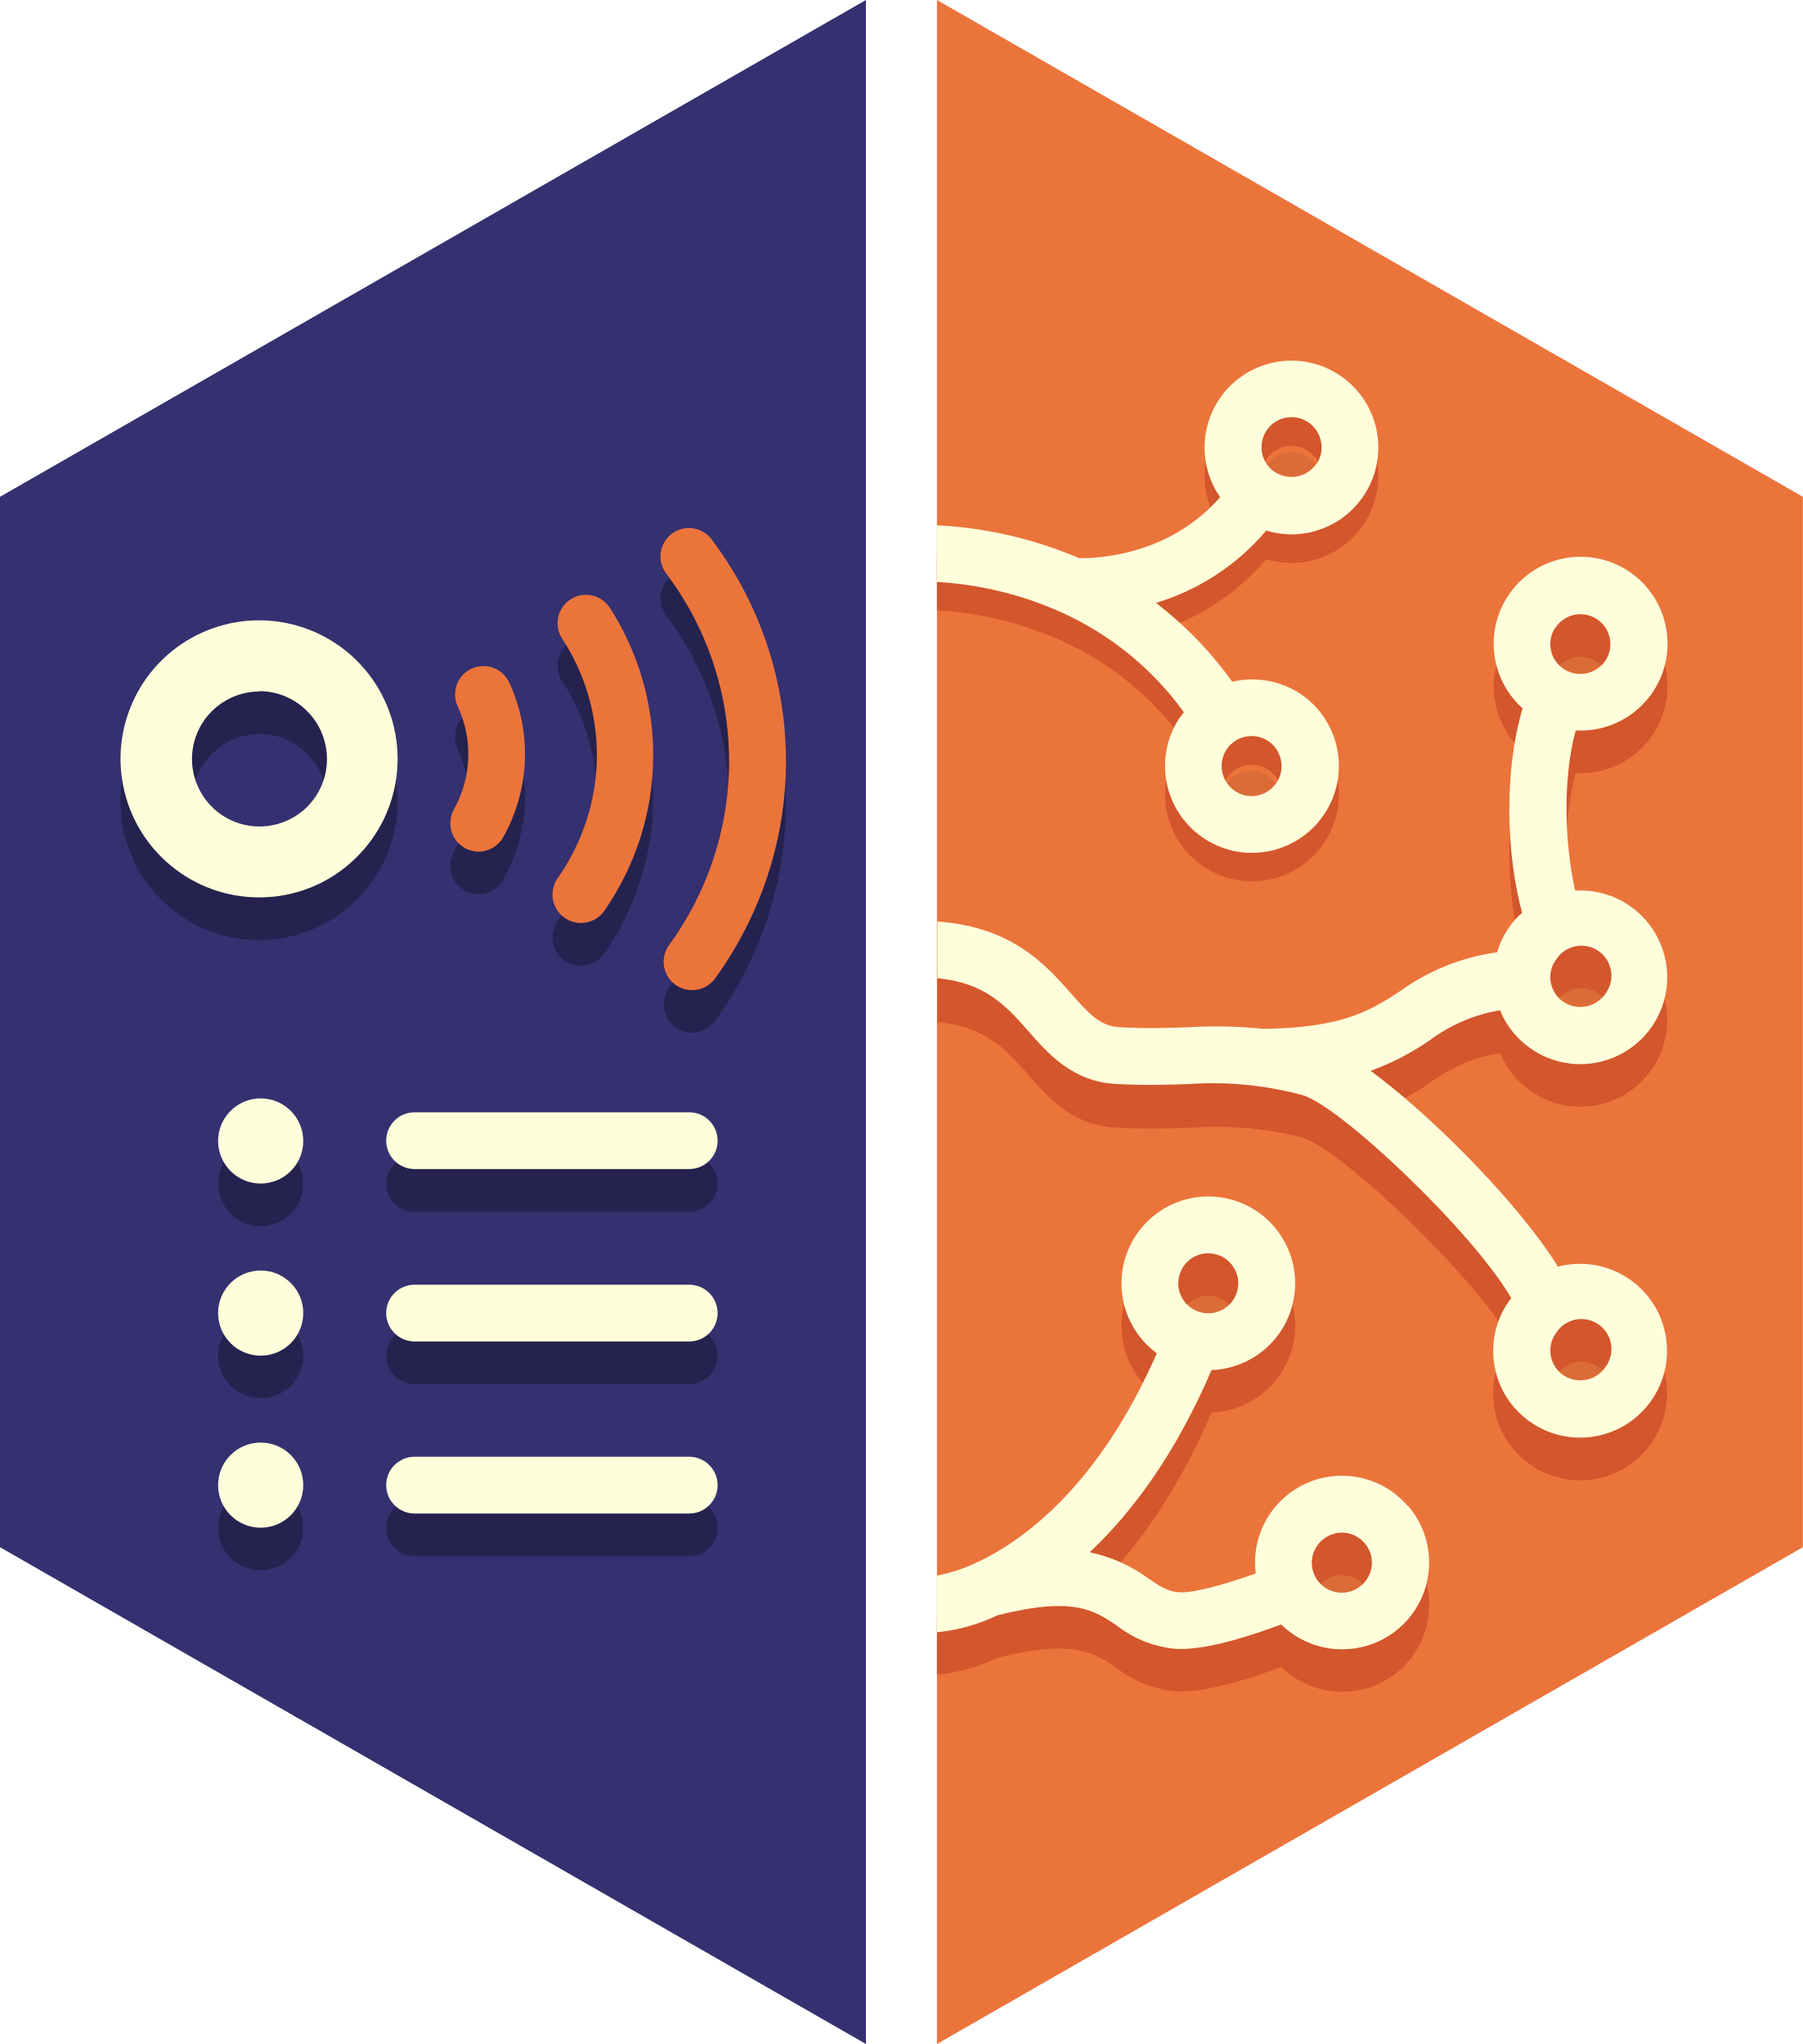
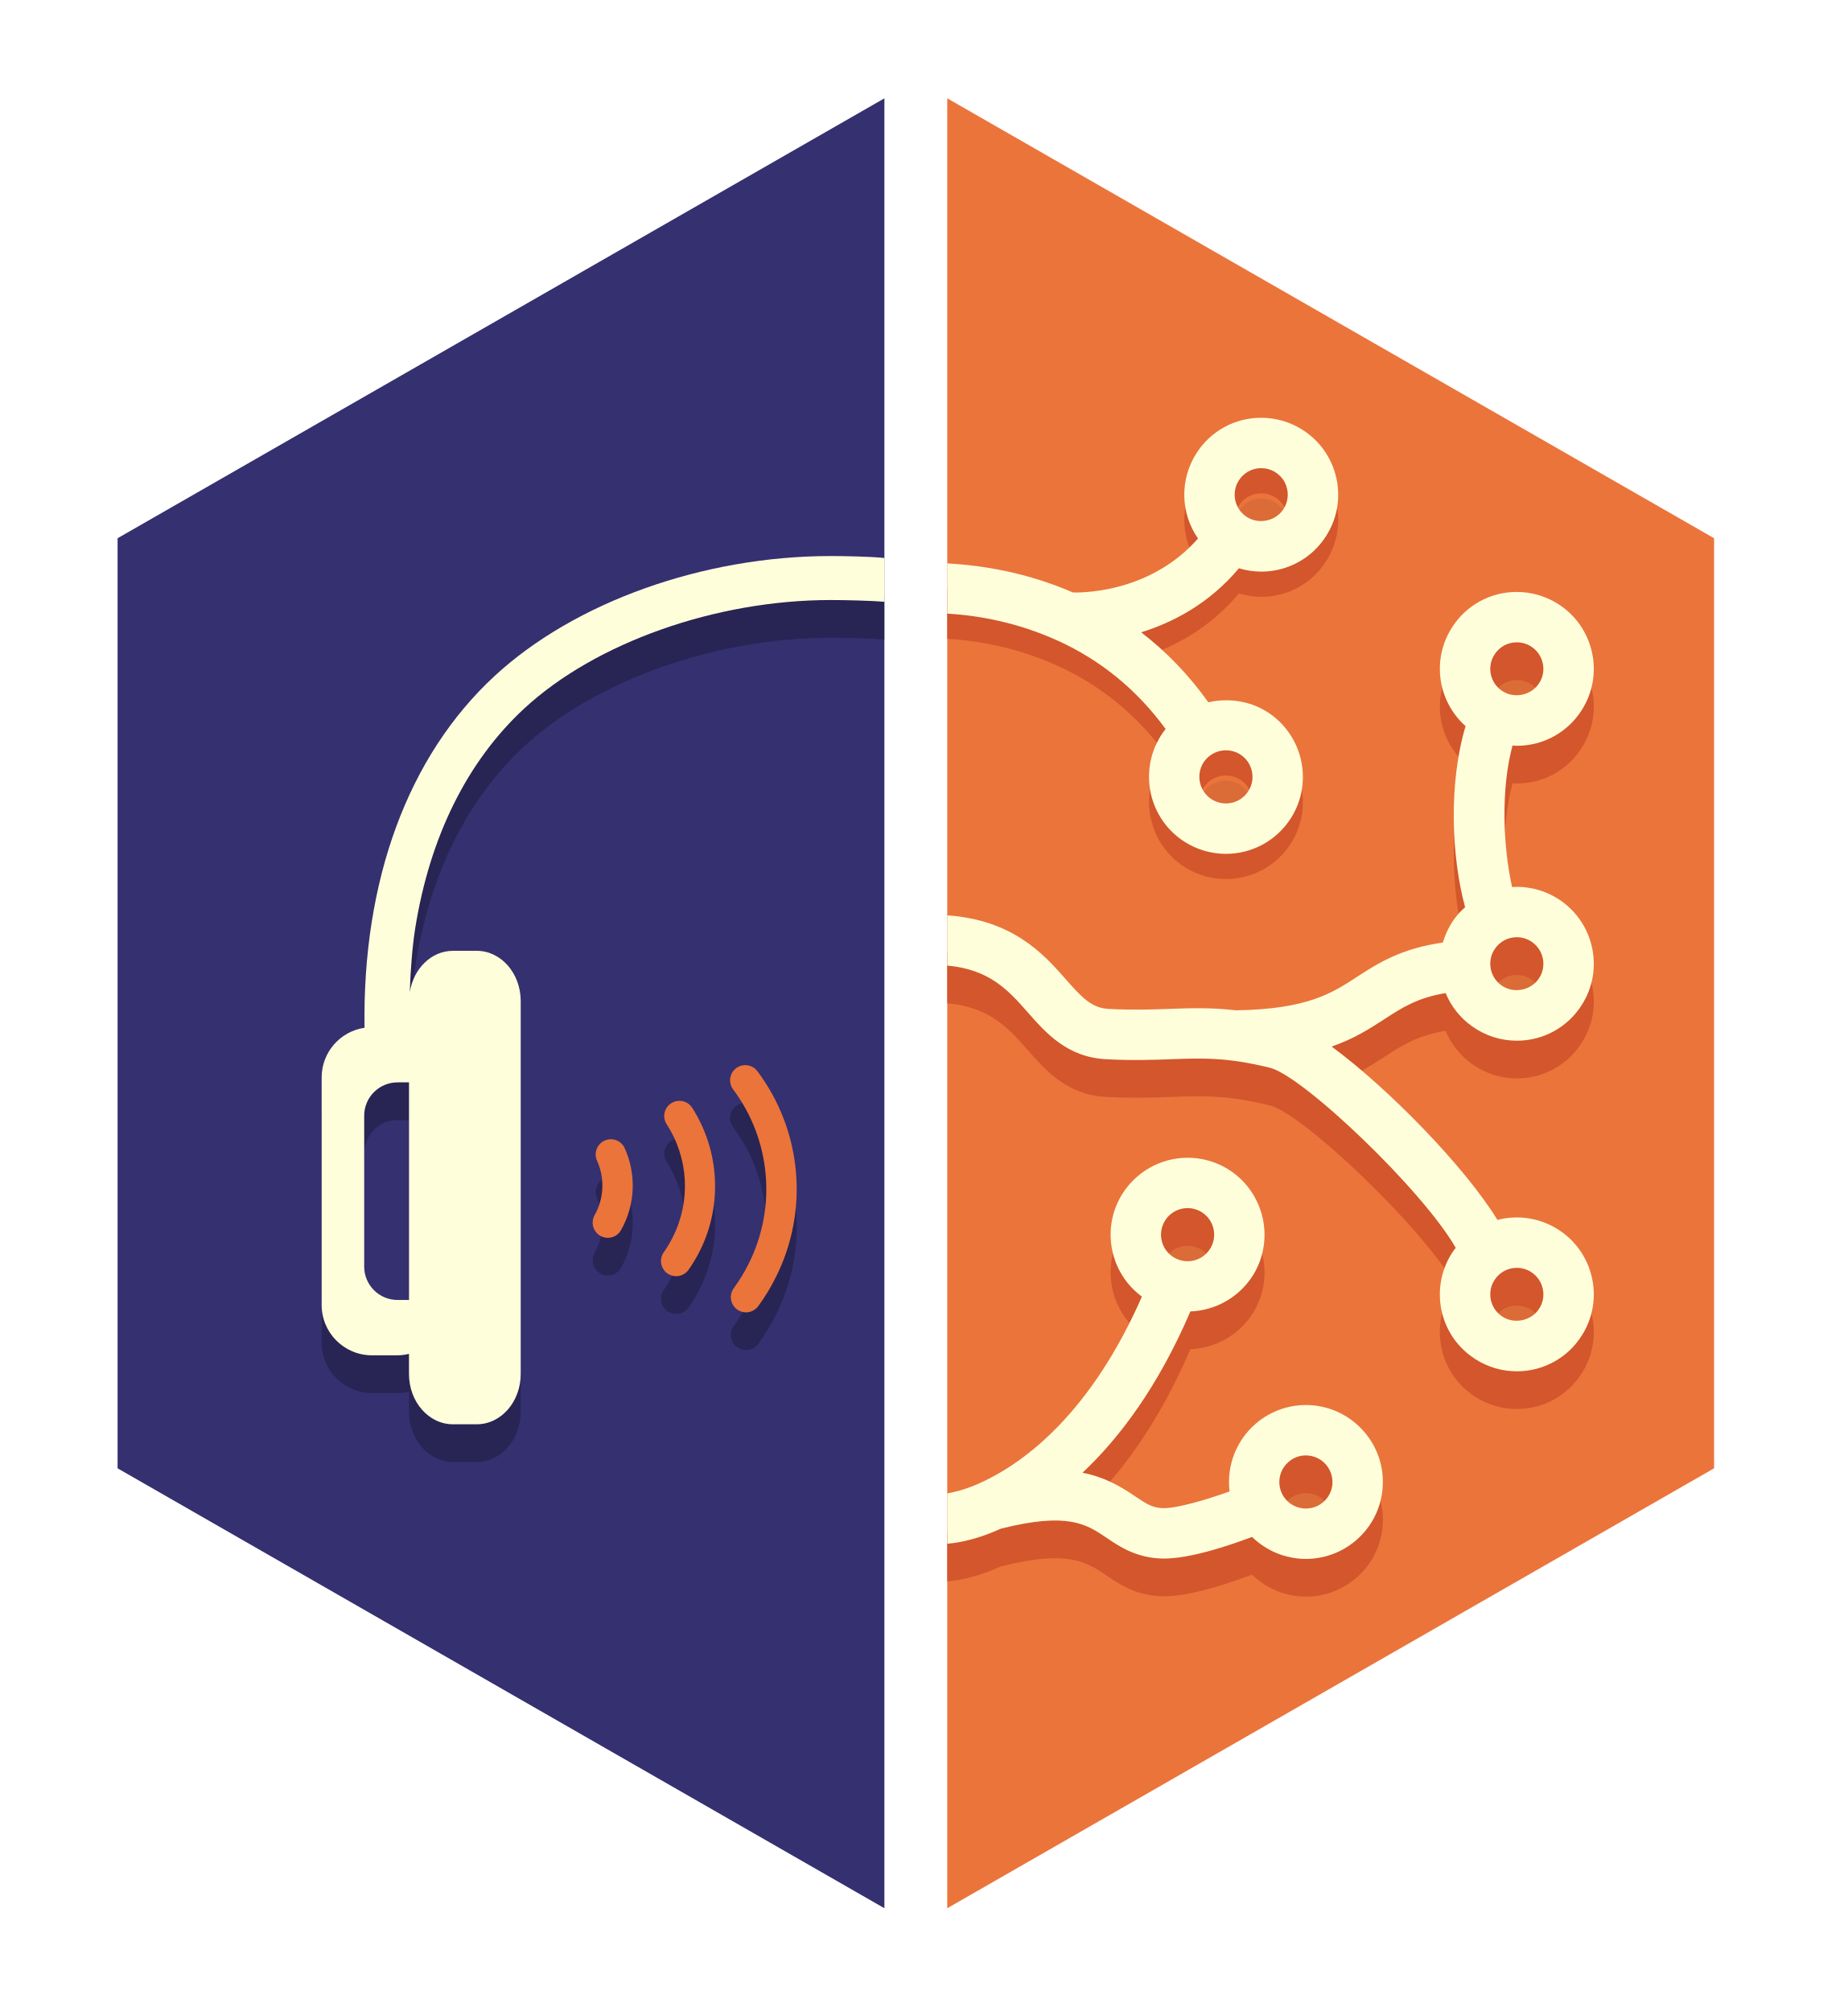
- <svg xmlns="http://www.w3.org/2000/svg" viewBox="0 0 245.18 278">
-   <defs>
-     <style>.cls-1{fill:#eb743b;}.cls-2{fill:#353070;}.cls-3{opacity:0.07;}.cls-4{fill:#d3562c;}.cls-5{fill:#fffedb;}.cls-6{opacity:0.3;}</style>
-   </defs>
-   <g id="Layer_2" data-name="Layer 2">
-     <g id="Layer_1-2" data-name="Layer 1">
-       <g id="g3550">
-         <g id="g3552">
-           <polygon id="polygon3554" class="cls-1" points="245.18 210.43 245.18 67.57 127.42 0 127.42 278 245.18 210.43" />
-           <polygon id="polygon3556" class="cls-2" points="0 210.43 117.76 278 117.76 0 0 67.57 0 210.43" />
-           <g id="g3558">
-             <g id="g3560" class="cls-3">
-               <path id="path3562" d="M160.82,177.1a4.08,4.08,0,1,1-.45,3.09A4.06,4.06,0,0,1,160.82,177.1Zm24.33,43.17a4,4,0,0,1-2.65,1,4.07,4.07,0,0,1-2.66-7.17,4,4,0,0,1,2.65-1,4.08,4.08,0,0,1,2.66,7.18Z" />
-               <path id="path3564" d="M144.79,88.05l.41.09Z" />
-               <path id="path3566" d="M166.76,106.68a4,4,0,0,1,1.3-1.28A4.08,4.08,0,1,1,170.2,113a4.06,4.06,0,0,1-2.17-.63A4.11,4.11,0,0,1,166.76,106.68Zm12.32-39A4.14,4.14,0,0,1,173.45,69l-.19-.12a4.08,4.08,0,1,1,6.35-4.2A4,4,0,0,1,179.08,67.7Z" />
-               <path id="path3568" d="M211.45,90.1a4.07,4.07,0,1,1,6.88,4.36,4.13,4.13,0,0,1-5.62,1.26l-.18-.12A4.06,4.06,0,0,1,211.45,90.1Zm0,45.3a4.08,4.08,0,1,1,6.88,4.36,4.14,4.14,0,0,1-5.62,1.26l-.18-.12A4.06,4.06,0,0,1,211.45,135.39Zm0,50.78a4.08,4.08,0,1,1,6.88,4.36,4.14,4.14,0,0,1-5.62,1.26l-.18-.12A4.06,4.06,0,0,1,211.45,186.17Z" />
-               <path id="path3570" d="M191.46,204.84A11.81,11.81,0,0,0,170.77,214c-3.76,1.35-8.22,2.64-10.29,2.57-1.58-.08-2.51-.67-4.29-1.88a20.67,20.67,0,0,0-8-3.57c5.67-5.33,11.6-13.19,16.57-24.78a11.81,11.81,0,1,0-10.58-17.85,11.82,11.82,0,0,0,3.14,15.57c-7.82,17.8-17.8,25.25-24.26,28.35a3.81,3.81,0,0,0-.7.32,21.83,21.83,0,0,1-4.94,1.56V222a24.29,24.29,0,0,0,8.2-2.3c10.32-2.62,13.2-.68,16.23,1.37a15.2,15.2,0,0,0,8.23,3.2l.6,0c4.07,0,10-2,13.55-3.33a11.84,11.84,0,0,0,8.27,3.38h0a11.81,11.81,0,0,0,9-19.51Zm-30.65-32.39a4.08,4.08,0,1,1-.45,3.09A4.06,4.06,0,0,1,160.82,172.45Zm24.33,43.17a4,4,0,0,1-2.65,1,4.07,4.07,0,0,1-2.66-7.17,4,4,0,0,1,2.65-1,4.08,4.08,0,0,1,2.66,7.18Z" />
-               <path id="path3572" d="M144.79,83.41l.41.09Z" />
-               <path id="path3574" d="M187.17,58.31a11.82,11.82,0,1,0-21.24,9.31c-7,8-16.81,8.33-19.19,8.29a56.28,56.28,0,0,0-19.32-4.47v7.71a47.84,47.84,0,0,1,16.89,4.12h0A41.68,41.68,0,0,1,161,96.87a12.18,12.18,0,0,0-.74,1,11.82,11.82,0,1,0,16.31-3.69,12,12,0,0,0-9-1.46A50.16,50.16,0,0,0,157.2,82a31.55,31.55,0,0,0,15-9.84,11.86,11.86,0,0,0,3.42.52,11.82,11.82,0,0,0,11.54-14.39ZM166.76,102a4,4,0,0,1,1.3-1.28,4.08,4.08,0,1,1,2.14,7.55,4.06,4.06,0,0,1-2.17-.63A4.11,4.11,0,0,1,166.76,102Zm12.32-39a4.14,4.14,0,0,1-5.62,1.26l-.19-.12a4.08,4.08,0,1,1,6.35-4.2A4,4,0,0,1,179.08,63.06Z" />
-               <path id="path3576" d="M204,137.43a11.66,11.66,0,0,0,4.07,5.11l.55.37a11.81,11.81,0,1,0,6.31-21.8c-.24,0-.48,0-.72,0-1.37-6.09-1.77-15,.07-21.75.22,0,.43,0,.65,0a11.82,11.82,0,1,0-8-3.14l.14.11c-2.6,8.72-2.21,19.93-.07,27.83-.28.25-.57.49-.82.77a12,12,0,0,0-1.22,1.59,11.9,11.9,0,0,0-1.37,3,29.36,29.36,0,0,0-13.17,5.27c-3.93,2.56-7.65,5-18.6,5.14a63,63,0,0,0-10.21-.22c-2.76.1-5.62.2-9.36,0-2.58-.14-4.06-1.7-6.68-4.68-3.48-4-8.15-9-18.09-9.7v7.72c6.36.58,9.26,3.64,12.27,7.08,2.87,3.27,6.13,7,12.08,7.3,4.09.22,7.26.1,10.05,0A46.72,46.72,0,0,1,177,148.91c5,1.24,23.36,18.67,28.52,27.65-.21.27-.42.54-.61.84A11.78,11.78,0,0,0,208,193.32l.55.37a11.82,11.82,0,1,0,6.31-21.8,11.93,11.93,0,0,0-3,.38c-4.94-8.08-16.7-20.18-25.46-26.63a35.18,35.18,0,0,0,8.13-4.22,21.93,21.93,0,0,1,9.38-4Zm7.49-52a4.07,4.07,0,1,1,6.88,4.36,4.13,4.13,0,0,1-5.62,1.26l-.18-.12A4.06,4.06,0,0,1,211.45,85.45Zm0,45.3a4.08,4.08,0,1,1,6.88,4.36,4.14,4.14,0,0,1-5.62,1.26l-.18-.12A4.06,4.06,0,0,1,211.45,130.75Zm0,50.78a4.08,4.08,0,1,1,6.88,4.36,4.14,4.14,0,0,1-5.62,1.26l-.18-.12A4.06,4.06,0,0,1,211.45,181.53Z" />
-             </g>
-             <g id="g3578">
-               <g id="g3580">
-                 <path id="path3582" class="cls-4" d="M191.46,210.63a11.81,11.81,0,0,0-20.69,9.14c-3.76,1.35-8.22,2.64-10.29,2.57-1.58-.08-2.51-.67-4.29-1.88a20.67,20.67,0,0,0-8-3.57c5.67-5.33,11.6-13.19,16.57-24.78a11.81,11.81,0,1,0-10.58-17.85,11.82,11.82,0,0,0,3.14,15.57c-7.82,17.8-17.8,25.25-24.26,28.35a3.81,3.81,0,0,0-.7.32,21.83,21.83,0,0,1-4.94,1.56v7.72a24.29,24.29,0,0,0,8.2-2.3c10.32-2.62,13.2-.68,16.23,1.37a15.2,15.2,0,0,0,8.23,3.2l.6,0c4.07,0,10-2,13.55-3.33a11.84,11.84,0,0,0,8.27,3.38h0a11.81,11.81,0,0,0,9-19.51Zm-30.65-32.39a4.08,4.08,0,1,1-.45,3.09A4.06,4.06,0,0,1,160.82,178.24Zm24.33,43.17a4,4,0,0,1-2.65,1,4.07,4.07,0,0,1-2.66-7.17,4,4,0,0,1,2.65-1,4.08,4.08,0,0,1,2.66,7.18Z" />
-                 <path id="path3584" d="M144.79,88.05l.41.09Z" />
-                 <path id="path3586" class="cls-4" d="M187.17,62.18a11.82,11.82,0,1,0-21.24,9.31c-7,8-16.81,8.33-19.19,8.29a56.28,56.28,0,0,0-19.32-4.47V83a47.92,47.92,0,0,1,16.89,4.12h0A41.68,41.68,0,0,1,161,100.74a12.18,12.18,0,0,0-.74,1,11.82,11.82,0,1,0,16.31-3.69,12,12,0,0,0-9-1.46A50.16,50.16,0,0,0,157.2,85.89a31.55,31.55,0,0,0,15-9.84,11.86,11.86,0,0,0,3.42.52,11.82,11.82,0,0,0,11.54-14.39ZM166.76,105.9a4,4,0,0,1,1.3-1.28,4.08,4.08,0,1,1,2.14,7.55,4.06,4.06,0,0,1-2.17-.63A4.11,4.11,0,0,1,166.76,105.9Zm12.32-39a4.14,4.14,0,0,1-5.62,1.26l-.19-.12a4.08,4.08,0,1,1,6.35-4.2A4,4,0,0,1,179.08,66.93Z" />
-                 <path id="path3588" class="cls-4" d="M204,143.22a11.66,11.66,0,0,0,4.07,5.11l.55.37a11.81,11.81,0,1,0,6.31-21.8c-.24,0-.48,0-.72,0-1.37-6.09-1.77-15,.07-21.75.22,0,.43,0,.65,0a11.82,11.82,0,1,0-8-3.14l.14.11c-2.6,8.72-2.21,19.93-.07,27.83-.28.25-.57.49-.82.77a12,12,0,0,0-1.22,1.59,11.9,11.9,0,0,0-1.37,3,29.36,29.36,0,0,0-13.17,5.27c-3.93,2.56-7.65,5-18.6,5.14a63,63,0,0,0-10.21-.22c-2.76.1-5.62.2-9.36,0-2.58-.14-4.06-1.7-6.68-4.68-3.48-4-8.15-9-18.09-9.7V139c6.36.58,9.26,3.64,12.27,7.08,2.87,3.27,6.13,7,12.08,7.3,4.09.22,7.26.1,10.05,0A46.72,46.72,0,0,1,177,154.7c5,1.24,23.36,18.67,28.52,27.65-.21.27-.42.54-.61.84A11.78,11.78,0,0,0,208,199.12l.55.37a11.82,11.82,0,1,0,6.31-21.8,11.93,11.93,0,0,0-3,.38c-4.94-8.08-16.7-20.18-25.46-26.63a35.18,35.18,0,0,0,8.13-4.22,21.93,21.93,0,0,1,9.38-4Zm7.49-52a4.07,4.07,0,1,1,6.88,4.36,4.13,4.13,0,0,1-5.62,1.26l-.18-.12A4.06,4.06,0,0,1,211.45,91.24Zm0,45.3a4.08,4.08,0,1,1,6.88,4.36,4.14,4.14,0,0,1-5.62,1.26l-.18-.12A4.06,4.06,0,0,1,211.45,136.54Zm0,50.78a4.08,4.08,0,1,1,6.88,4.36,4.14,4.14,0,0,1-5.62,1.26l-.18-.12A4.06,4.06,0,0,1,211.45,187.32Z" />
-               </g>
-               <g id="g3590">
-                 <path id="path3592" class="cls-5" d="M191.46,204.84A11.81,11.81,0,0,0,170.77,214c-3.76,1.35-8.22,2.64-10.29,2.57-1.58-.08-2.51-.67-4.29-1.88a20.67,20.67,0,0,0-8-3.57c5.67-5.33,11.6-13.19,16.57-24.78a11.81,11.81,0,1,0-10.58-17.85,11.82,11.82,0,0,0,3.14,15.57c-7.82,17.8-17.8,25.25-24.26,28.35a3.81,3.81,0,0,0-.7.32,21.83,21.83,0,0,1-4.94,1.56V222a24.29,24.29,0,0,0,8.2-2.3c10.32-2.62,13.2-.68,16.23,1.37a15.2,15.2,0,0,0,8.23,3.2l.6,0c4.07,0,10-2,13.55-3.33a11.84,11.84,0,0,0,8.27,3.38h0a11.81,11.81,0,0,0,9-19.51Zm-30.65-32.39a4.08,4.08,0,1,1-.45,3.09A4.06,4.06,0,0,1,160.82,172.45Zm24.33,43.17a4,4,0,0,1-2.65,1,4.07,4.07,0,0,1-2.66-7.17,4,4,0,0,1,2.65-1,4.08,4.08,0,0,1,2.66,7.18Z" />
-                 <path id="path3594" class="cls-5" d="M144.79,83.41l.41.09Z" />
-                 <path id="path3596" class="cls-5" d="M187.17,58.31a11.82,11.82,0,1,0-21.24,9.31c-7,8-16.81,8.33-19.19,8.29a56.28,56.28,0,0,0-19.32-4.47v7.71a47.84,47.84,0,0,1,16.89,4.12h0A41.68,41.68,0,0,1,161,96.87a12.18,12.18,0,0,0-.74,1,11.82,11.82,0,1,0,16.31-3.69,12,12,0,0,0-9-1.46A50.16,50.16,0,0,0,157.2,82a31.55,31.55,0,0,0,15-9.84,11.86,11.86,0,0,0,3.42.52,11.82,11.82,0,0,0,11.54-14.39ZM166.76,102a4,4,0,0,1,1.3-1.28,4.08,4.08,0,1,1,2.14,7.55,4.06,4.06,0,0,1-2.17-.63A4.11,4.11,0,0,1,166.76,102Zm12.32-39a4.14,4.14,0,0,1-5.62,1.26l-.19-.12a4.08,4.08,0,1,1,6.35-4.2A4,4,0,0,1,179.08,63.06Z" />
-                 <path id="path3598" class="cls-5" d="M204,137.43a11.66,11.66,0,0,0,4.07,5.11l.55.37a11.81,11.81,0,1,0,6.31-21.8c-.24,0-.48,0-.72,0-1.37-6.09-1.77-15,.07-21.75.22,0,.43,0,.65,0a11.82,11.82,0,1,0-8-3.14l.14.11c-2.6,8.72-2.21,19.93-.07,27.83-.28.25-.57.49-.82.77a12,12,0,0,0-1.22,1.59,11.9,11.9,0,0,0-1.37,3,29.36,29.36,0,0,0-13.17,5.27c-3.93,2.56-7.65,5-18.6,5.14a63,63,0,0,0-10.21-.22c-2.76.1-5.62.2-9.36,0-2.58-.14-4.06-1.7-6.68-4.68-3.48-4-8.15-9-18.09-9.7v7.72c6.36.58,9.26,3.64,12.27,7.08,2.87,3.27,6.13,7,12.08,7.3,4.09.22,7.26.1,10.05,0A46.72,46.72,0,0,1,177,148.91c5,1.24,23.36,18.67,28.52,27.65-.21.27-.42.54-.61.84A11.78,11.78,0,0,0,208,193.32l.55.37a11.82,11.82,0,1,0,6.31-21.8,11.93,11.93,0,0,0-3,.38c-4.94-8.08-16.7-20.18-25.46-26.63a35.18,35.18,0,0,0,8.13-4.22,21.93,21.93,0,0,1,9.38-4Zm7.49-52a4.07,4.07,0,1,1,6.88,4.36,4.13,4.13,0,0,1-5.62,1.26l-.18-.12A4.06,4.06,0,0,1,211.45,85.45Zm0,45.3a4.08,4.08,0,1,1,6.88,4.36,4.14,4.14,0,0,1-5.62,1.26l-.18-.12A4.06,4.06,0,0,1,211.45,130.75Zm0,50.78a4.08,4.08,0,1,1,6.88,4.36,4.14,4.14,0,0,1-5.62,1.26l-.18-.12A4.06,4.06,0,0,1,211.45,181.53Z" />
-               </g>
-             </g>
-           </g>
-           <g id="g3600">
-             <g id="g3602" class="cls-6">
-               <path id="path3604" d="M35.28,127.85a18.84,18.84,0,1,1,13-5.25A18.67,18.67,0,0,1,35.28,127.85Zm0-28a9.18,9.18,0,1,0,6.63,2.82A9.15,9.15,0,0,0,35.27,99.83Z" />
-               <path id="path3606" d="M93.72,188.24H56.38a3.86,3.86,0,0,1,0-7.72H93.73a3.86,3.86,0,1,1,0,7.72Z" />
-               <path id="path3608" d="M93.72,211.64H56.38a3.86,3.86,0,1,1,0-7.72H93.73a3.86,3.86,0,1,1,0,7.72Z" />
-               <circle id="circle3610" cx="35.45" cy="184.38" r="5.79" />
-               <circle id="circle3612" cx="35.45" cy="207.78" r="5.79" />
-               <path id="path3614" d="M93.72,164.83H56.38a3.86,3.86,0,0,1,0-7.72H93.73a3.86,3.86,0,1,1,0,7.72Z" />
-               <circle id="circle3616" cx="35.45" cy="160.97" r="5.79" />
-               <path id="path3618" d="M79,131.32a3.86,3.86,0,0,1-3.16-6.08,29.74,29.74,0,0,0,2.32-3.93,28.89,28.89,0,0,0-1.71-28.66,3.86,3.86,0,0,1,6.48-4.2,37,37,0,0,1,2.16,36.26,37.58,37.58,0,0,1-2.93,5A3.85,3.85,0,0,1,79,131.32Z" />
-               <path id="path3620" d="M94.08,140.46A3.86,3.86,0,0,1,91,134.33,43,43,0,0,0,94.77,128,42.35,42.35,0,0,0,90.6,83.74a3.86,3.86,0,0,1,6.18-4.64,50,50,0,0,1,4.93,52.3,50.94,50.94,0,0,1-4.49,7.46A3.86,3.86,0,0,1,94.08,140.46Z" />
-               <path id="path3622" d="M65.09,121.62a3.86,3.86,0,0,1-3.36-5.75,15.35,15.35,0,0,0,.52-14,3.86,3.86,0,1,1,7-3.26,23.1,23.1,0,0,1-.79,21A3.86,3.86,0,0,1,65.09,121.62Z" />
-             </g>
-             <g id="g3624">
-               <path id="path3626" class="cls-5" d="M35.28,122.05a18.84,18.84,0,1,1,13-5.25A18.67,18.67,0,0,1,35.28,122.05Zm0-28a9.18,9.18,0,1,0,6.63,2.82A9.15,9.15,0,0,0,35.27,94Z" />
-               <path id="path3628" class="cls-5" d="M93.72,182.45H56.38a3.86,3.86,0,0,1,0-7.72H93.73a3.86,3.86,0,1,1,0,7.72Z" />
-               <path id="path3630" class="cls-5" d="M93.72,205.85H56.38a3.86,3.86,0,1,1,0-7.72H93.73a3.86,3.86,0,1,1,0,7.72Z" />
-               <circle id="circle3632" class="cls-5" cx="35.45" cy="178.59" r="5.79" />
-               <circle id="circle3634" class="cls-5" cx="35.45" cy="201.99" r="5.79" />
-               <path id="path3636" class="cls-5" d="M93.72,159H56.38a3.86,3.86,0,0,1,0-7.72H93.73a3.86,3.86,0,1,1,0,7.72Z" />
-               <circle id="circle3638" class="cls-5" cx="35.45" cy="155.18" r="5.79" />
-               <path id="path3640" class="cls-1" d="M79,125.53a3.86,3.86,0,0,1-3.16-6.08,29.74,29.74,0,0,0,2.32-3.93,28.89,28.89,0,0,0-1.71-28.66,3.86,3.86,0,0,1,6.48-4.2,37,37,0,0,1,2.16,36.26,37.58,37.58,0,0,1-2.93,5A3.85,3.85,0,0,1,79,125.53Z" />
-               <path id="path3642" class="cls-1" d="M94.08,134.67A3.86,3.86,0,0,1,91,128.53a43,43,0,0,0,3.81-6.32A42.35,42.35,0,0,0,90.6,78a3.86,3.86,0,1,1,6.18-4.64,50,50,0,0,1,4.93,52.3,50.94,50.94,0,0,1-4.49,7.46A3.86,3.86,0,0,1,94.08,134.67Z" />
-               <path id="path3644" class="cls-1" d="M65.09,115.83a3.86,3.86,0,0,1-3.36-5.75,15.35,15.35,0,0,0,.52-14,3.86,3.86,0,1,1,7-3.26,23.1,23.1,0,0,1-.79,21A3.86,3.86,0,0,1,65.09,115.83Z" />
-             </g>
-           </g>
-         </g>
-       </g>
-     </g>
+ <svg xmlns="http://www.w3.org/2000/svg" xmlns:xlink="http://www.w3.org/1999/xlink" viewBox="0 0 147 160">
+   <path fill="#EB743B" d="M75.354 7.823v144l61-35v-74z" />
+   <path fill="#353070" d="M70.354 7.823l-61 35v74l61 35z" />
+   <g opacity=".07">
+     <defs>
+       <path id="a" d="M75.354 33.239h51.433v90.792H75.354z" />
+     </defs>
+     <clipPath id="b">
+       <use xlink:href="#a" overflow="visible" />
+     </clipPath>
+     <path clip-path="url(#b)" d="M92.657 99.557a2.1 2.1 0 011.819-1.03c.378 0 .752.104 1.078.297a2.12 2.12 0 01.735 2.898 2.097 2.097 0 01-1.817 1.032c-.379 0-.755-.105-1.084-.301a2.092 2.092 0 01-.964-1.294 2.1 2.1 0 01.233-1.602m12.602 22.362a2.121 2.121 0 01-2.981-.225 2.116 2.116 0 01.231-2.981 2.08 2.08 0 011.373-.512 2.117 2.117 0 012.109 2.278 2.086 2.086 0 01-.732 1.44M95.734 63.08a2.128 2.128 0 012.916-.656 2.12 2.12 0 01.66 2.919 2.115 2.115 0 01-2.919.661 2.128 2.128 0 01-.657-2.924m6.379-20.187c-.6.951-1.937 1.271-2.912.653l-.096-.062a2.107 2.107 0 01-.557-2.851 2.093 2.093 0 011.784-.98 2.11 2.11 0 011.781 3.24M118.88 54.491a2.096 2.096 0 011.783-.98c.4 0 .79.113 1.125.325.481.304.813.775.937 1.33a2.08 2.08 0 01-.28 1.584c-.597.951-1.938 1.273-2.912.653l-.093-.062a2.105 2.105 0 01-.56-2.85m0 23.463a2.096 2.096 0 011.783-.98c.4 0 .79.112 1.125.326.481.304.813.774.937 1.329a2.083 2.083 0 01-.28 1.585c-.597.95-1.938 1.271-2.912.652l-.093-.062a2.105 2.105 0 01-.56-2.85m0 26.303a2.099 2.099 0 011.783-.98c.4 0 .79.113 1.125.326.481.304.813.775.937 1.33a2.08 2.08 0 01-.28 1.584c-.597.951-1.938 1.271-2.912.653l-.093-.062a2.107 2.107 0 01-.56-2.851" />
+     <path clip-path="url(#b)" d="M108.53 113.927a6.11 6.11 0 00-8.631-.662 6.12 6.12 0 00-2.087 5.396c-1.949.701-4.258 1.366-5.328 1.332-.822-.043-1.302-.345-2.224-.971-1.172-.795-2.418-1.512-4.149-1.847 2.936-2.761 6.009-6.83 8.584-12.834a6.15 6.15 0 005.039-2.972c1.724-2.896.773-6.659-2.124-8.394a6.133 6.133 0 00-3.134-.864 6.154 6.154 0 00-5.261 2.986 6.079 6.079 0 00-.678 4.636 6.075 6.075 0 002.302 3.429c-4.053 9.218-9.219 13.08-12.565 14.685a2.016 2.016 0 00-.361.168c-1.186.531-2.05.704-2.558.808v4c.275-.03 1.884-.118 4.247-1.192 5.347-1.357 6.839-.354 8.407.709 1.021.692 2.291 1.554 4.263 1.655.099.006.204.009.308.009 2.11 0 5.172-1.022 7.021-1.723a6.132 6.132 0 004.285 1.75 6.112 6.112 0 003.983-1.476 6.072 6.072 0 002.119-4.176 6.072 6.072 0 00-1.458-4.452M92.657 97.151a2.114 2.114 0 013.632 2.165 2.097 2.097 0 01-1.817 1.032c-.379 0-.755-.105-1.084-.301a2.092 2.092 0 01-.964-1.294 2.101 2.101 0 01.233-1.602m12.602 22.363a2.121 2.121 0 01-2.981-.225 2.116 2.116 0 01.231-2.981 2.08 2.08 0 011.373-.512 2.117 2.117 0 012.109 2.278 2.086 2.086 0 01-.732 1.44M106.304 38.027a6.088 6.088 0 00-2.708-3.844 6.12 6.12 0 00-3.264-.944 6.076 6.076 0 00-5.174 2.85 6.108 6.108 0 00.144 6.758c-3.646 4.124-8.707 4.314-9.943 4.293-3.692-1.604-7.234-2.164-10.005-2.317v3.996c2.442.144 5.553.686 8.748 2.136.005.002.01.002.015.005 3.445 1.562 6.334 3.927 8.607 7.041a6.364 6.364 0 00-.381.538c-1.796 2.854-.943 6.643 1.903 8.444.98.622 2.111.951 3.269.951a6.105 6.105 0 005.183-2.851c1.806-2.851.951-6.642-1.908-8.453-1.384-.872-3.092-1.114-4.667-.755-1.538-2.155-3.323-4.017-5.345-5.567 2.517-.778 5.401-2.268 7.78-5.095a6.18 6.18 0 001.77.266 6.08 6.08 0 005.172-2.848 6.053 6.053 0 00.804-4.604m-10.57 22.647a2.128 2.128 0 012.916-.656 2.12 2.12 0 01.66 2.919 2.115 2.115 0 01-2.919.661 2.128 2.128 0 01-.657-2.924m6.379-20.187c-.6.951-1.937 1.271-2.912.653l-.096-.062a2.107 2.107 0 01-.557-2.851 2.093 2.093 0 011.784-.98 2.11 2.11 0 011.781 3.24" />
+     <path clip-path="url(#b)" d="M115 79.011a6.036 6.036 0 002.11 2.649 6.098 6.098 0 003.55 1.14 6.083 6.083 0 005.173-2.848 6.064 6.064 0 00.805-4.605 6.103 6.103 0 00-2.709-3.844 6.128 6.128 0 00-3.266-.944c-.125 0-.25.008-.375.018-.71-3.158-.919-7.769.035-11.265.113.011.225.024.337.024a6.08 6.08 0 005.173-2.848 6.062 6.062 0 00.805-4.604 6.103 6.103 0 00-2.709-3.844 6.128 6.128 0 00-3.266-.944 6.079 6.079 0 00-5.173 2.85 6.104 6.104 0 001.025 7.764c.021.02.048.037.071.059-1.349 4.518-1.145 10.324-.036 14.417-.144.132-.294.254-.426.399a6.327 6.327 0 00-.634.825 6.2 6.2 0 00-.71 1.578c-3.371.488-5.198 1.671-6.824 2.729-2.035 1.324-3.961 2.572-9.636 2.666-1.963-.23-3.552-.178-5.29-.116-1.43.052-2.91.105-4.848.003-1.335-.071-2.104-.882-3.458-2.424-1.803-2.055-4.219-4.648-9.369-5.022v4c3.295.299 4.796 1.887 6.356 3.667 1.487 1.694 3.175 3.615 6.256 3.782 2.118.114 3.76.052 5.208.001 2.491-.092 4.453-.161 7.855.683 2.608.644 12.099 9.674 14.774 14.323-.109.142-.219.282-.314.434-1.743 2.755-1.026 6.385 1.62 8.251.072.052.151.104.283.191.981.621 2.11.948 3.267.948a6.081 6.081 0 005.173-2.849 6.06 6.06 0 00.805-4.603 6.1 6.1 0 00-2.709-3.845 6.128 6.128 0 00-4.809-.749c-2.56-4.188-8.652-10.455-13.189-13.792 1.813-.628 3.05-1.436 4.212-2.188 1.427-.93 2.614-1.69 4.857-2.067m3.88-26.926a2.096 2.096 0 011.783-.98c.4 0 .79.113 1.125.325.481.304.813.775.937 1.33a2.08 2.08 0 01-.28 1.584c-.597.951-1.938 1.273-2.912.653l-.093-.062a2.105 2.105 0 01-.56-2.85m0 23.463a2.096 2.096 0 011.783-.98c.4 0 .79.112 1.125.326.481.304.813.774.937 1.329a2.083 2.083 0 01-.28 1.585c-.597.95-1.938 1.272-2.912.652l-.093-.062a2.105 2.105 0 01-.56-2.85m0 26.304a2.099 2.099 0 011.783-.98c.4 0 .79.113 1.125.326.481.304.813.775.937 1.33a2.08 2.08 0 01-.28 1.584c-.597.951-1.938 1.271-2.912.653l-.093-.062a2.107 2.107 0 01-.56-2.851" />
+   </g>
+   <path fill="#D3562C" d="M108.53 116.927a6.11 6.11 0 00-8.631-.662 6.12 6.12 0 00-2.087 5.396c-1.949.701-4.258 1.366-5.328 1.332-.822-.043-1.302-.345-2.224-.971-1.172-.795-2.418-1.512-4.149-1.847 2.936-2.761 6.009-6.83 8.584-12.834a6.15 6.15 0 005.039-2.972c1.724-2.896.773-6.659-2.124-8.394a6.133 6.133 0 00-3.134-.864 6.154 6.154 0 00-5.261 2.986 6.079 6.079 0 00-.678 4.636 6.075 6.075 0 002.302 3.429c-4.053 9.218-9.219 13.08-12.565 14.685a2.016 2.016 0 00-.361.168c-1.186.531-2.05.704-2.558.808v4c.275-.03 1.884-.118 4.247-1.192 5.347-1.357 6.839-.354 8.407.709 1.021.692 2.291 1.554 4.263 1.655.099.006.204.009.308.009 2.11 0 5.172-1.022 7.021-1.723a6.132 6.132 0 004.285 1.75 6.112 6.112 0 003.983-1.476 6.072 6.072 0 002.119-4.176 6.072 6.072 0 00-1.458-4.452m-15.873-16.776a2.114 2.114 0 013.632 2.165 2.097 2.097 0 01-1.817 1.032c-.379 0-.755-.105-1.084-.301a2.092 2.092 0 01-.964-1.294 2.101 2.101 0 01.233-1.602m12.602 22.363a2.121 2.121 0 01-2.981-.225 2.116 2.116 0 01.231-2.981 2.08 2.08 0 011.373-.512 2.117 2.117 0 012.109 2.278 2.086 2.086 0 01-.732 1.44" />
+   <path d="M84.355 53.434" />
+   <path fill="#D3562C" d="M106.304 40.031a6.088 6.088 0 00-2.708-3.844 6.12 6.12 0 00-3.264-.944 6.076 6.076 0 00-5.174 2.85 6.108 6.108 0 00.144 6.758c-3.646 4.124-8.707 4.314-9.943 4.293-3.692-1.604-7.234-2.164-10.005-2.317v3.996c2.442.144 5.553.686 8.748 2.136.005.002.01.002.015.005 3.445 1.562 6.334 3.927 8.607 7.041a6.206 6.206 0 00-.381.538c-1.796 2.854-.943 6.643 1.903 8.444.98.622 2.111.951 3.269.951a6.105 6.105 0 005.183-2.851c1.806-2.851.951-6.642-1.908-8.453-1.384-.872-3.092-1.114-4.667-.755-1.538-2.155-3.323-4.017-5.345-5.567 2.517-.778 5.401-2.268 7.78-5.095a6.18 6.18 0 001.77.266 6.08 6.08 0 005.172-2.849 6.05 6.05 0 00.804-4.603m-10.57 22.647a2.128 2.128 0 012.916-.656 2.12 2.12 0 01.66 2.919 2.115 2.115 0 01-2.919.661 2.128 2.128 0 01-.657-2.924m6.379-20.187c-.6.951-1.937 1.271-2.912.653l-.096-.062a2.107 2.107 0 01-.557-2.851 2.093 2.093 0 011.784-.98 2.11 2.11 0 011.781 3.24" />
+   <path fill="#D3562C" d="M115 82.011a6.036 6.036 0 002.11 2.649 6.098 6.098 0 003.55 1.14 6.081 6.081 0 005.173-2.849 6.063 6.063 0 00.805-4.604 6.103 6.103 0 00-2.709-3.844 6.128 6.128 0 00-3.266-.944c-.125 0-.25.008-.375.018-.71-3.158-.919-7.769.035-11.265.113.011.225.024.337.024a6.08 6.08 0 005.173-2.848 6.062 6.062 0 00.805-4.604 6.103 6.103 0 00-2.709-3.844 6.128 6.128 0 00-3.266-.944 6.079 6.079 0 00-5.173 2.85 6.104 6.104 0 001.025 7.764c.021.02.048.037.071.059-1.349 4.518-1.145 10.324-.036 14.417-.144.132-.294.254-.426.399a6.327 6.327 0 00-.634.825 6.2 6.2 0 00-.71 1.578c-3.371.488-5.198 1.671-6.824 2.729-2.035 1.323-3.961 2.571-9.636 2.665-1.963-.23-3.552-.178-5.29-.116-1.43.052-2.91.105-4.848.003-1.335-.071-2.104-.882-3.458-2.424-1.803-2.055-4.219-4.648-9.369-5.022v4c3.295.298 4.796 1.887 6.356 3.667 1.487 1.694 3.175 3.615 6.256 3.782 2.118.114 3.76.052 5.208.001 2.491-.092 4.453-.161 7.855.683 2.608.644 12.099 9.674 14.774 14.323-.109.142-.219.282-.314.434-1.743 2.755-1.026 6.385 1.62 8.251.072.052.151.104.283.191.981.621 2.11.948 3.267.948a6.081 6.081 0 005.173-2.849 6.06 6.06 0 00.805-4.603 6.1 6.1 0 00-2.709-3.845 6.128 6.128 0 00-4.809-.749c-2.56-4.188-8.652-10.455-13.189-13.792 1.813-.628 3.05-1.436 4.212-2.188 1.427-.929 2.614-1.689 4.857-2.066m3.88-26.926a2.096 2.096 0 011.783-.98c.4 0 .79.113 1.125.325.481.304.813.775.937 1.33a2.08 2.08 0 01-.28 1.584c-.597.951-1.938 1.273-2.912.653l-.093-.062a2.105 2.105 0 01-.56-2.85m0 23.463a2.096 2.096 0 011.783-.98c.4 0 .79.112 1.125.326.481.304.813.774.937 1.329a2.084 2.084 0 01-.28 1.585c-.597.95-1.938 1.271-2.912.652l-.093-.062a2.105 2.105 0 01-.56-2.85m0 26.304a2.099 2.099 0 011.783-.98c.4 0 .79.113 1.125.326.481.304.813.775.937 1.33a2.08 2.08 0 01-.28 1.584c-.597.951-1.938 1.271-2.912.653l-.093-.062a2.107 2.107 0 01-.56-2.851" />
+   <path fill="#FFFEDB" d="M108.53 113.927a6.11 6.11 0 00-8.631-.662 6.12 6.12 0 00-2.087 5.396c-1.949.701-4.258 1.366-5.328 1.332-.822-.043-1.302-.345-2.224-.971-1.172-.795-2.418-1.512-4.149-1.847 2.936-2.761 6.009-6.83 8.584-12.834a6.15 6.15 0 005.039-2.972c1.724-2.896.773-6.659-2.124-8.394a6.133 6.133 0 00-3.134-.864 6.154 6.154 0 00-5.261 2.986 6.079 6.079 0 00-.678 4.636 6.075 6.075 0 002.302 3.429c-4.053 9.218-9.219 13.08-12.565 14.685a2.016 2.016 0 00-.361.168c-1.186.531-2.05.704-2.558.808v4c.275-.03 1.884-.118 4.247-1.192 5.347-1.357 6.839-.354 8.407.709 1.021.692 2.291 1.554 4.263 1.655.099.006.204.009.308.009 2.11 0 5.172-1.022 7.021-1.723a6.132 6.132 0 004.285 1.75 6.112 6.112 0 003.983-1.476 6.072 6.072 0 002.119-4.176 6.072 6.072 0 00-1.458-4.452M92.657 97.151a2.114 2.114 0 013.632 2.165 2.097 2.097 0 01-1.817 1.032c-.379 0-.755-.105-1.084-.301a2.092 2.092 0 01-.964-1.294 2.101 2.101 0 01.233-1.602m12.602 22.363a2.121 2.121 0 01-2.981-.225 2.116 2.116 0 01.231-2.981 2.08 2.08 0 011.373-.512 2.117 2.117 0 012.109 2.278 2.086 2.086 0 01-.732 1.44M106.304 38.027a6.088 6.088 0 00-2.708-3.844 6.12 6.12 0 00-3.264-.944 6.076 6.076 0 00-5.174 2.85 6.108 6.108 0 00.144 6.758c-3.646 4.124-8.707 4.314-9.943 4.293-3.692-1.604-7.234-2.164-10.005-2.317v3.996c2.442.144 5.553.686 8.748 2.136.005.002.01.002.015.005 3.445 1.562 6.334 3.927 8.607 7.041a6.364 6.364 0 00-.381.538c-1.796 2.854-.943 6.643 1.903 8.444.98.622 2.111.951 3.269.951a6.105 6.105 0 005.183-2.851c1.806-2.851.951-6.642-1.908-8.453-1.384-.872-3.092-1.114-4.667-.755-1.538-2.155-3.323-4.017-5.345-5.567 2.517-.778 5.401-2.268 7.78-5.095a6.18 6.18 0 001.77.266 6.08 6.08 0 005.172-2.848 6.053 6.053 0 00.804-4.604m-10.57 22.647a2.128 2.128 0 012.916-.656 2.12 2.12 0 01.66 2.919 2.115 2.115 0 01-2.919.661 2.128 2.128 0 01-.657-2.924m6.379-20.187c-.6.951-1.937 1.271-2.912.653l-.096-.062a2.107 2.107 0 01-.557-2.851 2.093 2.093 0 011.784-.98 2.11 2.11 0 011.781 3.24" />
+   <path fill="#FFFEDB" d="M115 79.011a6.036 6.036 0 002.11 2.649 6.098 6.098 0 003.55 1.14 6.083 6.083 0 005.173-2.848 6.064 6.064 0 00.805-4.605 6.103 6.103 0 00-2.709-3.844 6.128 6.128 0 00-3.266-.944c-.125 0-.25.008-.375.018-.71-3.158-.919-7.769.035-11.265.113.011.225.024.337.024a6.08 6.08 0 005.173-2.848 6.062 6.062 0 00.805-4.604 6.103 6.103 0 00-2.709-3.844 6.128 6.128 0 00-3.266-.944 6.079 6.079 0 00-5.173 2.85 6.104 6.104 0 001.025 7.764c.021.02.048.037.071.059-1.349 4.518-1.145 10.324-.036 14.417-.144.132-.294.254-.426.399a6.327 6.327 0 00-.634.825 6.2 6.2 0 00-.71 1.578c-3.371.488-5.198 1.671-6.824 2.729-2.035 1.324-3.961 2.572-9.636 2.666-1.963-.23-3.552-.178-5.29-.116-1.43.052-2.91.105-4.848.003-1.335-.071-2.104-.882-3.458-2.424-1.803-2.055-4.219-4.648-9.369-5.022v4c3.295.299 4.796 1.887 6.356 3.667 1.487 1.694 3.175 3.615 6.256 3.782 2.118.114 3.76.052 5.208.001 2.491-.092 4.453-.161 7.855.683 2.608.644 12.099 9.674 14.774 14.323-.109.142-.219.282-.314.434-1.743 2.755-1.026 6.385 1.62 8.251.072.052.151.104.283.191.981.621 2.11.948 3.267.948a6.081 6.081 0 005.173-2.849 6.06 6.06 0 00.805-4.603 6.1 6.1 0 00-2.709-3.845 6.128 6.128 0 00-4.809-.749c-2.56-4.188-8.652-10.455-13.189-13.792 1.813-.628 3.05-1.436 4.212-2.188 1.427-.93 2.614-1.69 4.857-2.067m3.88-26.926a2.096 2.096 0 011.783-.98c.4 0 .79.113 1.125.325.481.304.813.775.937 1.33a2.08 2.08 0 01-.28 1.584c-.597.951-1.938 1.273-2.912.653l-.093-.062a2.105 2.105 0 01-.56-2.85m0 23.463a2.096 2.096 0 011.783-.98c.4 0 .79.112 1.125.326.481.304.813.774.937 1.329a2.083 2.083 0 01-.28 1.585c-.597.95-1.938 1.272-2.912.652l-.093-.062a2.105 2.105 0 01-.56-2.85m0 26.304a2.099 2.099 0 011.783-.98c.4 0 .79.113 1.125.326.481.304.813.775.937 1.33a2.08 2.08 0 01-.28 1.584c-.597.951-1.938 1.271-2.912.653l-.093-.062a2.107 2.107 0 01-.56-2.851" />
+   <g opacity=".25">
+     <path d="M53.783 104.537c-.239 0-.48-.072-.691-.219a1.21 1.21 0 01-.29-1.684c.273-.387.519-.799.73-1.227a9.028 9.028 0 00-.501-8.961 1.208 1.208 0 112.032-1.307c2.176 3.389 2.42 7.736.633 11.34a11.833 11.833 0 01-.92 1.547 1.204 1.204 0 01-.993.511M59.339 107.414a1.207 1.207 0 01-.968-1.922c.453-.615.854-1.279 1.198-1.973a13.243 13.243 0 00-1.251-13.846 1.207 1.207 0 111.937-1.441 15.643 15.643 0 011.478 16.357c-.404.818-.88 1.604-1.414 2.33a1.213 1.213 0 01-.98.495M48.345 101.486a1.21 1.21 0 01-1.045-1.802 4.802 4.802 0 00.18-4.369 1.208 1.208 0 012.193-1.01 7.22 7.22 0 01-.271 6.57 1.209 1.209 0 01-1.057.611" />
+   </g>
+   <g fill="#EB743B">
+     <path d="M53.783 101.537c-.239 0-.48-.072-.691-.219a1.21 1.21 0 01-.29-1.684c.273-.387.519-.799.73-1.227a9.028 9.028 0 00-.501-8.961 1.208 1.208 0 112.032-1.307c2.176 3.389 2.42 7.736.633 11.34a11.833 11.833 0 01-.92 1.547 1.204 1.204 0 01-.993.511M59.339 104.414a1.207 1.207 0 01-.968-1.922c.453-.615.854-1.279 1.198-1.973a13.243 13.243 0 00-1.251-13.846 1.207 1.207 0 111.937-1.441 15.643 15.643 0 011.478 16.357c-.404.818-.88 1.604-1.414 2.33a1.213 1.213 0 01-.98.495M48.345 98.486a1.21 1.21 0 01-1.045-1.802 4.802 4.802 0 00.18-4.369 1.208 1.208 0 012.193-1.01 7.22 7.22 0 01-.271 6.57 1.209 1.209 0 01-1.057.611" />
+   </g>
+   <g>
+     <path d="M66.082 47.24c-10.12 0-20.365 3.656-26.736 9.543-6.886 6.361-10.521 16.245-10.348 27.989a3.99 3.99 0 00-3.41 3.941v18.119a4 4 0 004 4h2.033c.316 0 .619-.047.914-.115v1.602c0 2.209 1.565 4 3.495 4h1.898c1.93 0 3.495-1.791 3.495-4V82.65c0-2.209-1.565-4-3.495-4H36.03c-1.717 0-3.138 1.42-3.432 3.288.065-1.855.204-3.652.435-5.096 1.154-7.232 4.119-13.268 8.688-17.488 5.664-5.232 15.226-8.613 24.361-8.613 1.042 0 3.241.043 4.277.143v-3.49c-1.2-.117-3.163-.154-4.277-.154zm-34.459 59.188a2.652 2.652 0 01-2.651-2.65v-12.01a2.651 2.651 0 012.651-2.652h.913v17.312h-.913z" opacity=".25" />
+     <path fill="#FFFEDB" d="M66.082 44.24c-10.12 0-20.365 3.656-26.736 9.543-6.886 6.361-10.521 16.245-10.348 27.989a3.99 3.99 0 00-3.41 3.941v18.119a4 4 0 004 4h2.033c.316 0 .619-.047.914-.115v1.602c0 2.209 1.565 4 3.495 4h1.898c1.93 0 3.495-1.791 3.495-4V79.65c0-2.209-1.565-4-3.495-4H36.03c-1.717 0-3.138 1.42-3.432 3.287.065-1.854.204-3.651.435-5.096 1.154-7.232 4.119-13.268 8.688-17.488 5.664-5.232 15.226-8.613 24.361-8.613 1.042 0 3.241.043 4.277.143v-3.49c-1.2-.116-3.163-.153-4.277-.153zm-34.459 59.188a2.652 2.652 0 01-2.651-2.65v-12.01a2.651 2.651 0 012.651-2.652h.913v17.312h-.913z" />
  </g>
</svg>
